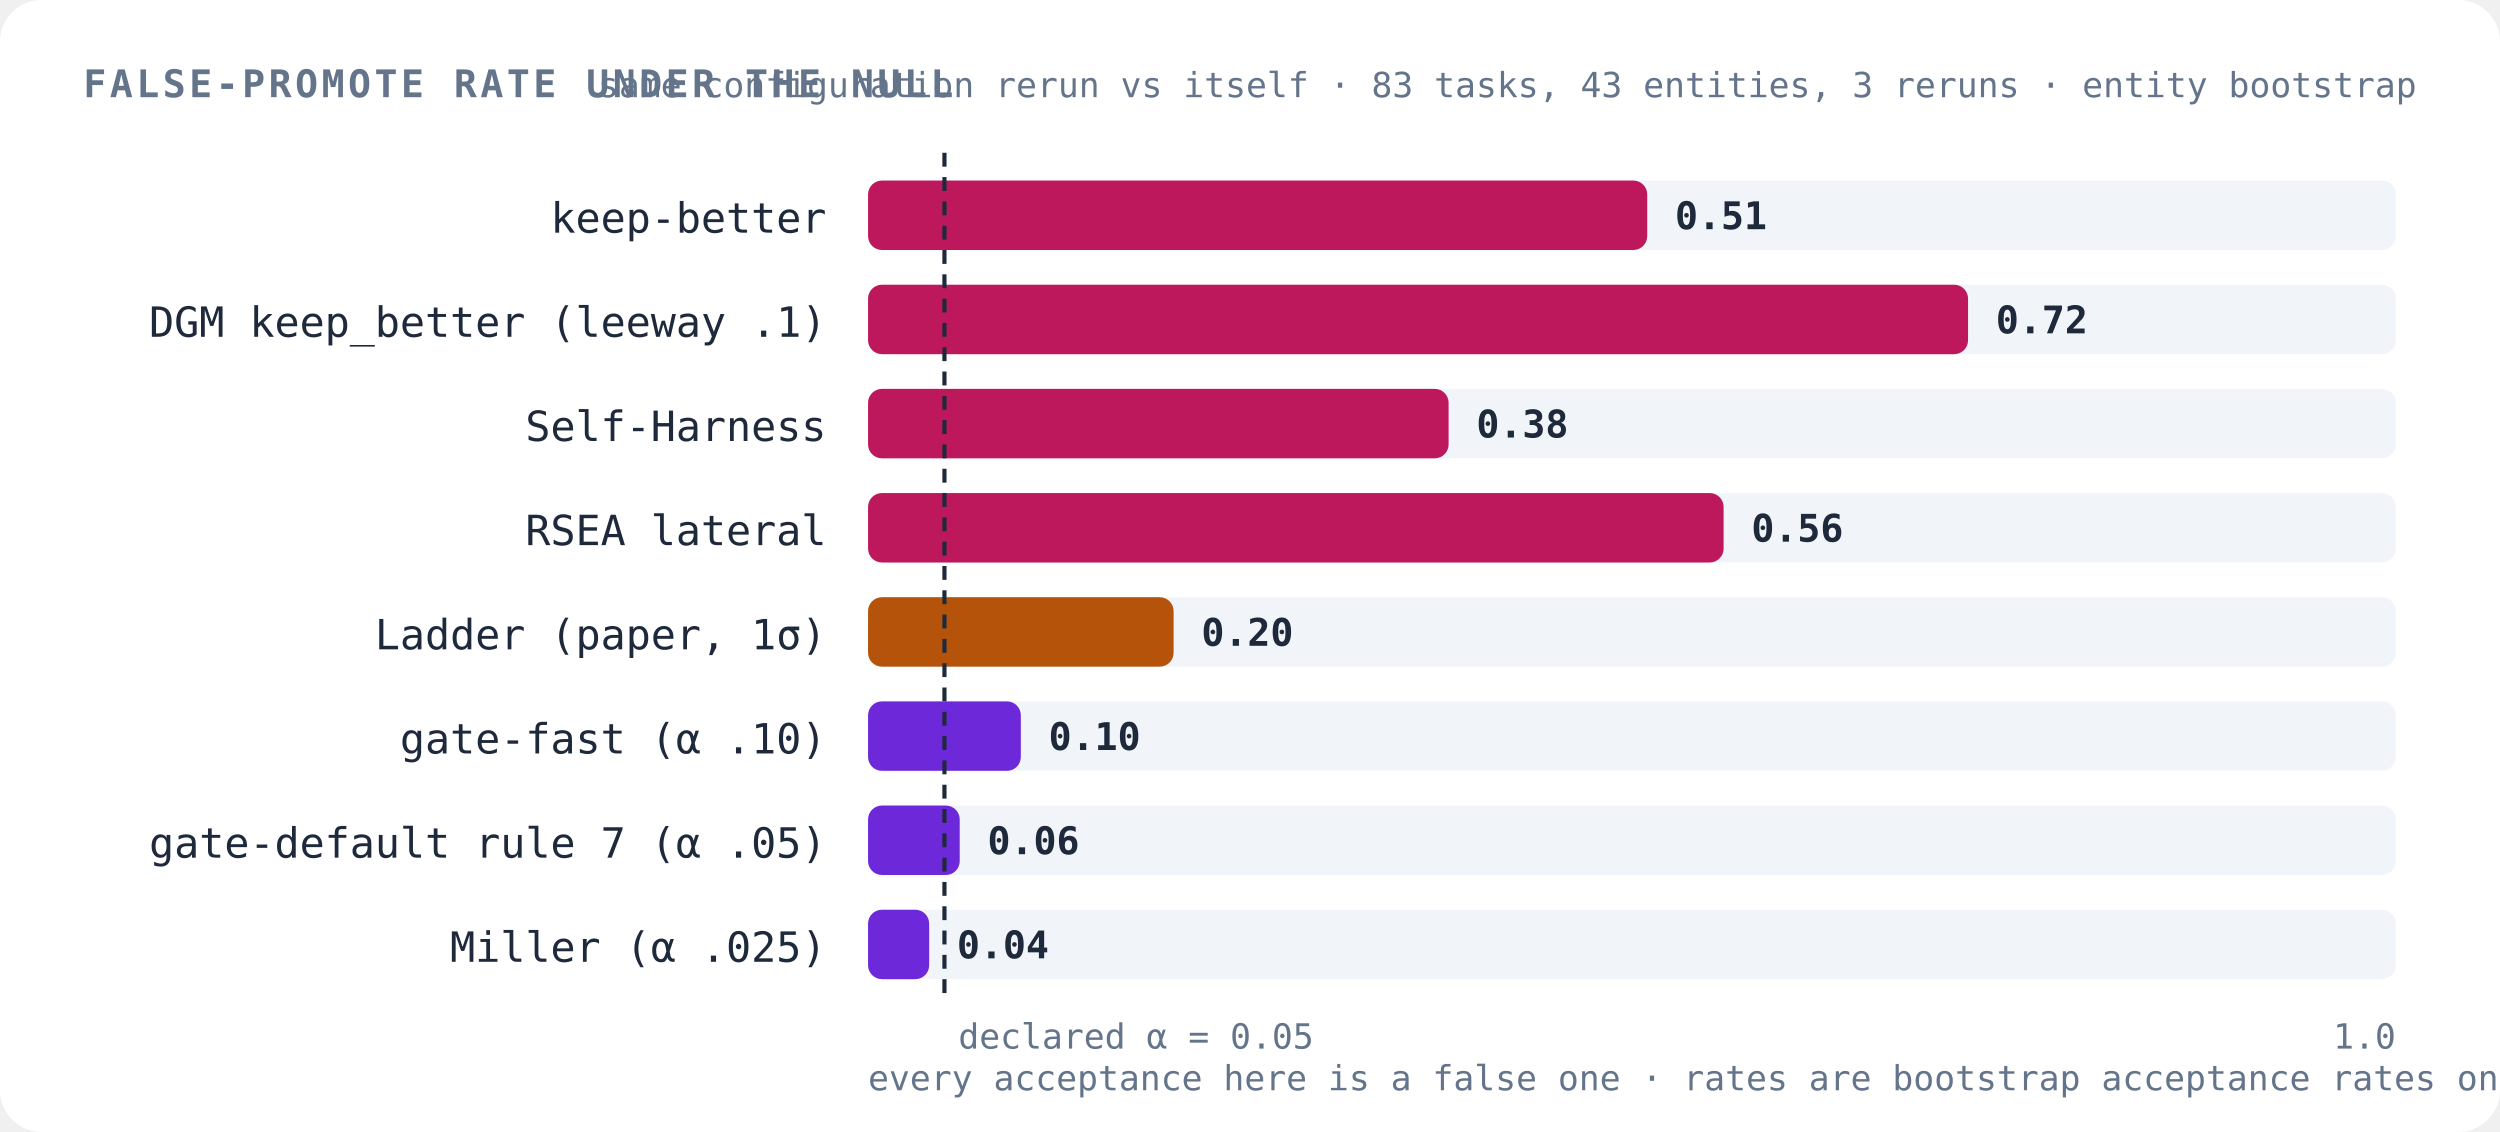
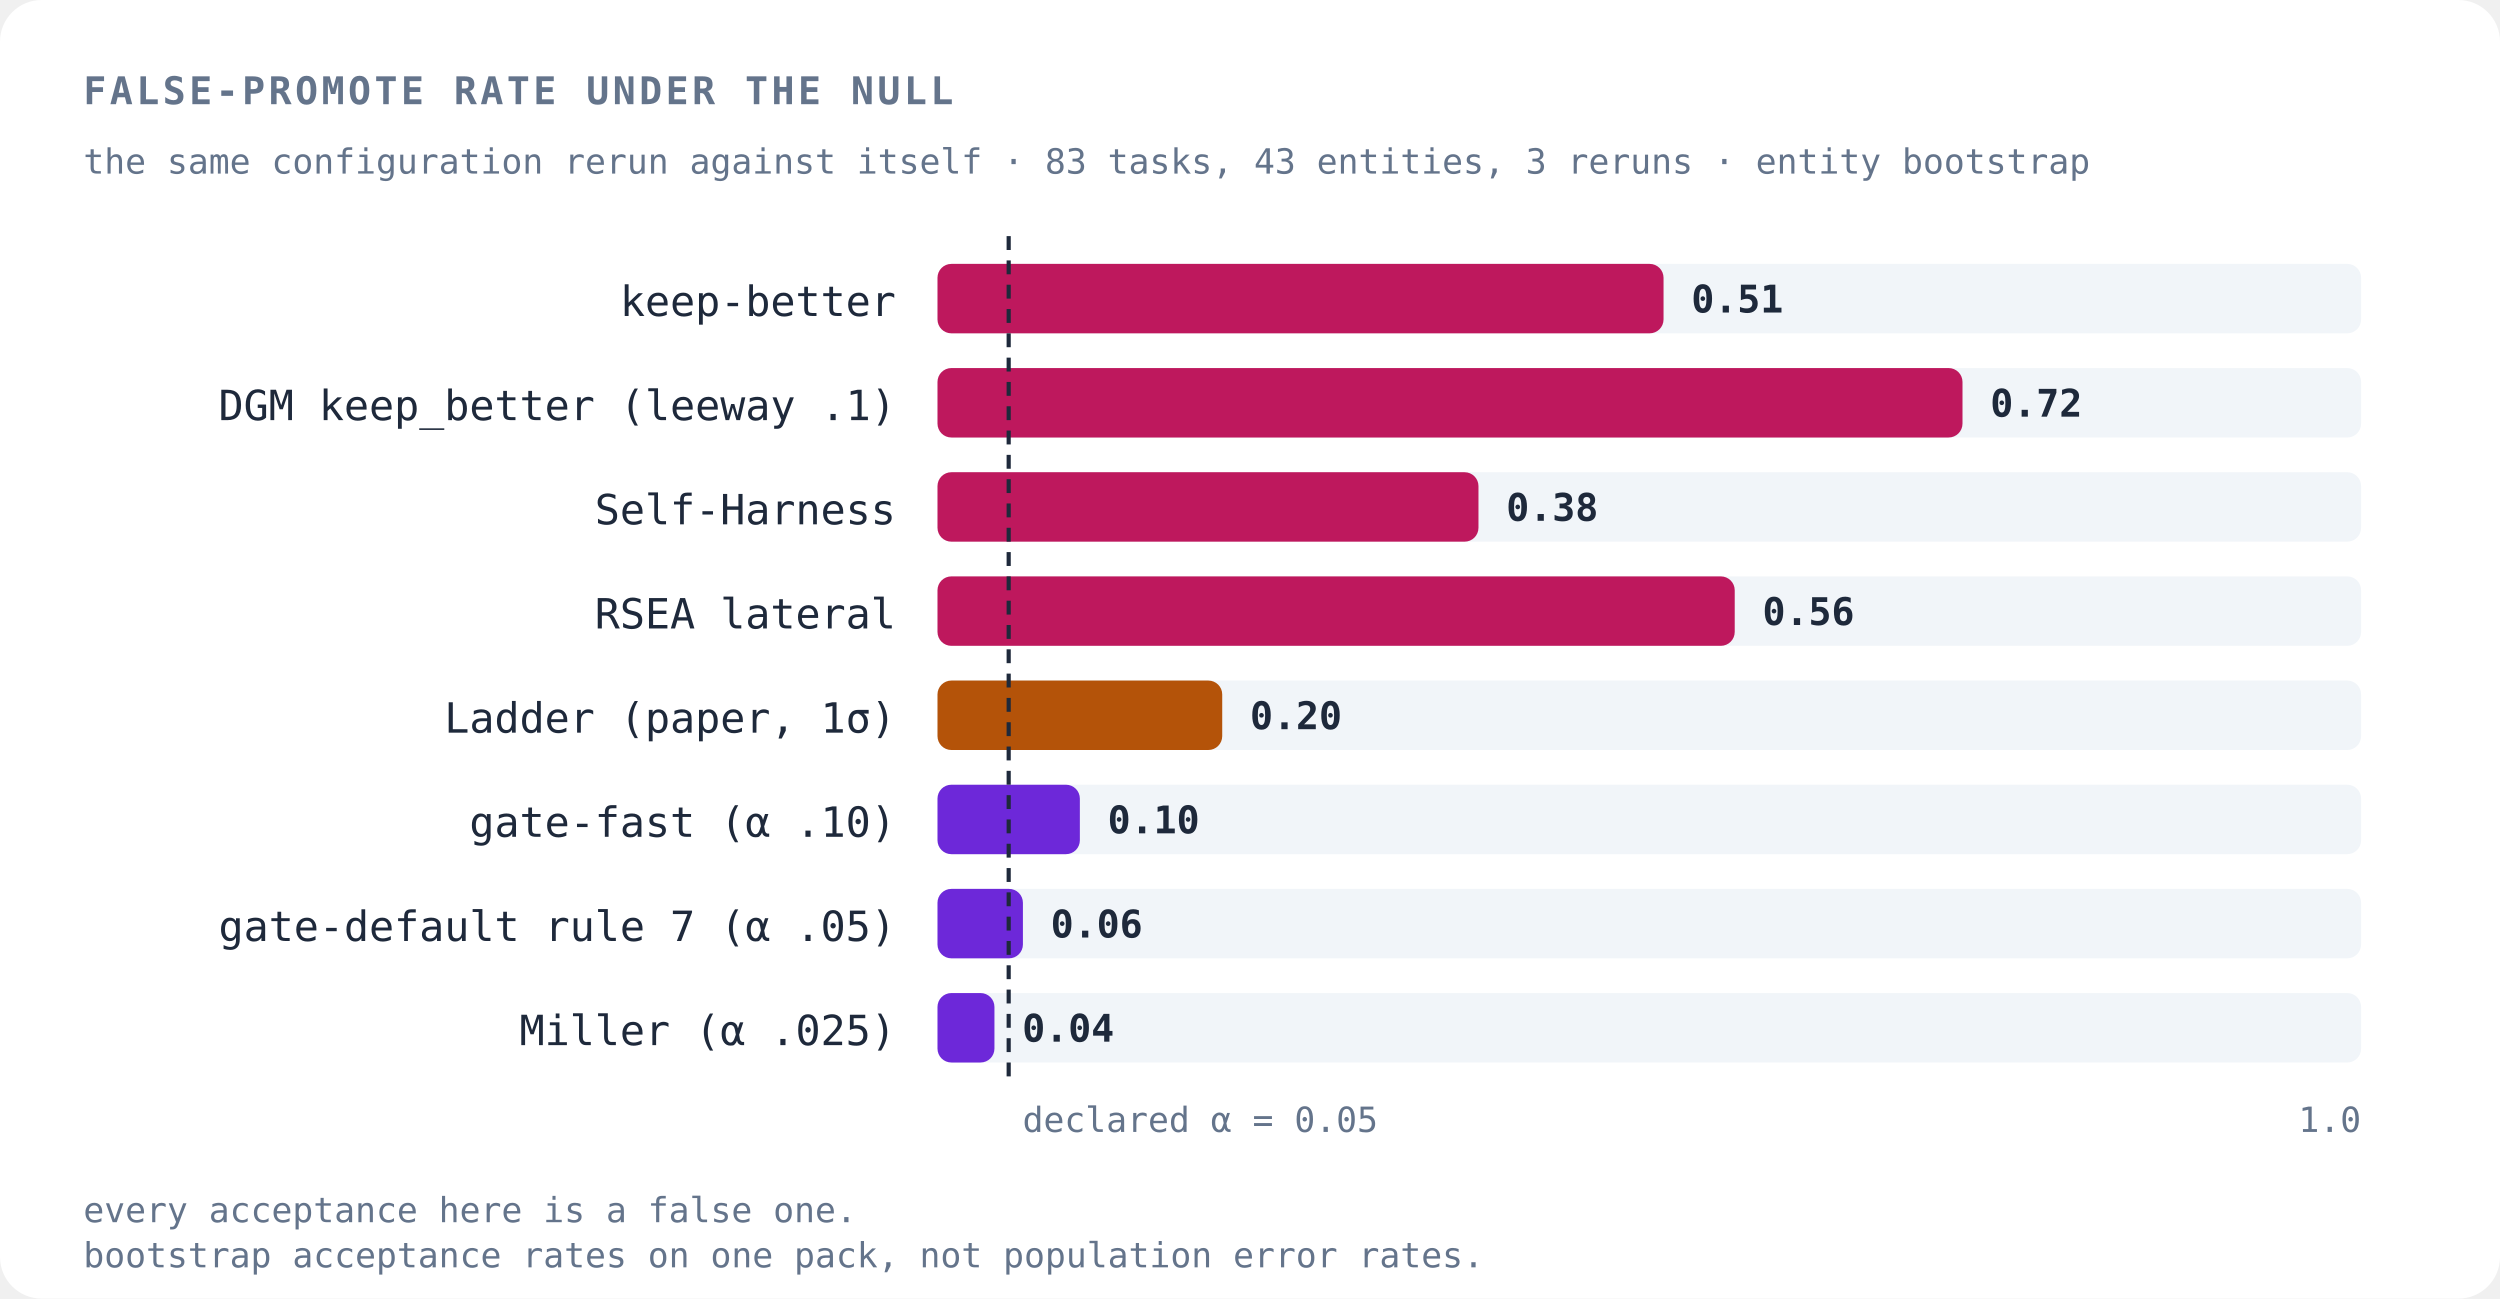
- <svg xmlns="http://www.w3.org/2000/svg" viewBox="0 0 720 326" font-family="ui-monospace, SFMono-Regular, Menlo, Consolas, monospace">
-   <rect width="720" height="326" fill="#ffffff" rx="12" />
-   <text x="24" y="28" font-size="11" font-weight="600" letter-spacing="1" fill="#64748b">FALSE-PROMOTE RATE UNDER THE NULL</text>
-   <text x="696" y="28" font-size="10" fill="#64748b" text-anchor="end">same configuration rerun vs itself · 83 tasks, 43 entities, 3 reruns · entity bootstrap</text>
-   <text x="238" y="67" font-size="12" fill="#1e293b" text-anchor="end">keep-better</text>
-   <rect x="250" y="52" width="440" height="20" rx="4" fill="#f1f5f9" />
-   <rect x="250" y="52" width="224.4" height="20" rx="4" fill="#be185d" />
-   <text x="482.4" y="66" font-size="11" font-weight="600" fill="#1e293b">0.51</text>
-   <text x="238" y="97" font-size="12" fill="#1e293b" text-anchor="end">DGM keep_better (leeway .1)</text>
-   <rect x="250" y="82" width="440" height="20" rx="4" fill="#f1f5f9" />
-   <rect x="250" y="82" width="316.8" height="20" rx="4" fill="#be185d" />
-   <text x="574.8" y="96" font-size="11" font-weight="600" fill="#1e293b">0.72</text>
-   <text x="238" y="127" font-size="12" fill="#1e293b" text-anchor="end">Self-Harness</text>
-   <rect x="250" y="112" width="440" height="20" rx="4" fill="#f1f5f9" />
-   <rect x="250" y="112" width="167.2" height="20" rx="4" fill="#be185d" />
-   <text x="425.2" y="126" font-size="11" font-weight="600" fill="#1e293b">0.38</text>
-   <text x="238" y="157" font-size="12" fill="#1e293b" text-anchor="end">RSEA lateral</text>
-   <rect x="250" y="142" width="440" height="20" rx="4" fill="#f1f5f9" />
-   <rect x="250" y="142" width="246.4" height="20" rx="4" fill="#be185d" />
-   <text x="504.4" y="156" font-size="11" font-weight="600" fill="#1e293b">0.56</text>
-   <text x="238" y="187" font-size="12" fill="#1e293b" text-anchor="end">Ladder (paper, 1σ)</text>
-   <rect x="250" y="172" width="440" height="20" rx="4" fill="#f1f5f9" />
-   <rect x="250" y="172" width="88.0" height="20" rx="4" fill="#b45309" />
-   <text x="346.0" y="186" font-size="11" font-weight="600" fill="#1e293b">0.20</text>
-   <text x="238" y="217" font-size="12" fill="#1e293b" text-anchor="end">gate-fast (α .10)</text>
-   <rect x="250" y="202" width="440" height="20" rx="4" fill="#f1f5f9" />
-   <rect x="250" y="202" width="44.0" height="20" rx="4" fill="#6d28d9" />
-   <text x="302.0" y="216" font-size="11" font-weight="600" fill="#1e293b">0.10</text>
-   <text x="238" y="247" font-size="12" fill="#1e293b" text-anchor="end">gate-default rule 7 (α .05)</text>
-   <rect x="250" y="232" width="440" height="20" rx="4" fill="#f1f5f9" />
-   <rect x="250" y="232" width="26.4" height="20" rx="4" fill="#6d28d9" />
-   <text x="284.4" y="246" font-size="11" font-weight="600" fill="#1e293b">0.06</text>
-   <text x="238" y="277" font-size="12" fill="#1e293b" text-anchor="end">Miller (α .025)</text>
-   <rect x="250" y="262" width="440" height="20" rx="4" fill="#f1f5f9" />
-   <rect x="250" y="262" width="17.6" height="20" rx="4" fill="#6d28d9" />
-   <text x="275.6" y="276" font-size="11" font-weight="600" fill="#1e293b">0.04</text>
-   <path d="M272.0 44 V286" stroke="#1e293b" stroke-width="1.2" stroke-dasharray="4 3" />
-   <text x="276.0" y="302" font-size="10" fill="#64748b">declared α = 0.05</text>
-   <text x="690" y="302" font-size="10" fill="#64748b" text-anchor="end">1.0</text>
-   <text x="250" y="314" font-size="10" fill="#64748b">every acceptance here is a false one · rates are bootstrap acceptance rates on one pack, not population error rates</text>
+ <svg xmlns="http://www.w3.org/2000/svg" viewBox="0 0 720 374" font-family="ui-monospace, SFMono-Regular, Menlo, Consolas, monospace">
+   <rect width="720" height="374" fill="#ffffff" rx="12" />
+   <text x="24" y="30" font-size="11" font-weight="600" letter-spacing="1" fill="#64748b">FALSE-PROMOTE RATE UNDER THE NULL</text>
+   <text x="24" y="50" font-size="10" fill="#64748b">the same configuration rerun against itself · 83 tasks, 43 entities, 3 reruns · entity bootstrap</text>
+   <text x="258" y="91" font-size="12" fill="#1e293b" text-anchor="end">keep-better</text>
+   <rect x="270" y="76" width="410" height="20" rx="4" fill="#f1f5f9" />
+   <rect x="270" y="76" width="209.1" height="20" rx="4" fill="#be185d" />
+   <text x="487.1" y="90" font-size="11" font-weight="600" fill="#1e293b">0.51</text>
+   <text x="258" y="121" font-size="12" fill="#1e293b" text-anchor="end">DGM keep_better (leeway .1)</text>
+   <rect x="270" y="106" width="410" height="20" rx="4" fill="#f1f5f9" />
+   <rect x="270" y="106" width="295.2" height="20" rx="4" fill="#be185d" />
+   <text x="573.2" y="120" font-size="11" font-weight="600" fill="#1e293b">0.72</text>
+   <text x="258" y="151" font-size="12" fill="#1e293b" text-anchor="end">Self-Harness</text>
+   <rect x="270" y="136" width="410" height="20" rx="4" fill="#f1f5f9" />
+   <rect x="270" y="136" width="155.8" height="20" rx="4" fill="#be185d" />
+   <text x="433.8" y="150" font-size="11" font-weight="600" fill="#1e293b">0.38</text>
+   <text x="258" y="181" font-size="12" fill="#1e293b" text-anchor="end">RSEA lateral</text>
+   <rect x="270" y="166" width="410" height="20" rx="4" fill="#f1f5f9" />
+   <rect x="270" y="166" width="229.6" height="20" rx="4" fill="#be185d" />
+   <text x="507.6" y="180" font-size="11" font-weight="600" fill="#1e293b">0.56</text>
+   <text x="258" y="211" font-size="12" fill="#1e293b" text-anchor="end">Ladder (paper, 1σ)</text>
+   <rect x="270" y="196" width="410" height="20" rx="4" fill="#f1f5f9" />
+   <rect x="270" y="196" width="82.0" height="20" rx="4" fill="#b45309" />
+   <text x="360.0" y="210" font-size="11" font-weight="600" fill="#1e293b">0.20</text>
+   <text x="258" y="241" font-size="12" fill="#1e293b" text-anchor="end">gate-fast (α .10)</text>
+   <rect x="270" y="226" width="410" height="20" rx="4" fill="#f1f5f9" />
+   <rect x="270" y="226" width="41.0" height="20" rx="4" fill="#6d28d9" />
+   <text x="319.0" y="240" font-size="11" font-weight="600" fill="#1e293b">0.10</text>
+   <text x="258" y="271" font-size="12" fill="#1e293b" text-anchor="end">gate-default rule 7 (α .05)</text>
+   <rect x="270" y="256" width="410" height="20" rx="4" fill="#f1f5f9" />
+   <rect x="270" y="256" width="24.6" height="20" rx="4" fill="#6d28d9" />
+   <text x="302.6" y="270" font-size="11" font-weight="600" fill="#1e293b">0.06</text>
+   <text x="258" y="301" font-size="12" fill="#1e293b" text-anchor="end">Miller (α .025)</text>
+   <rect x="270" y="286" width="410" height="20" rx="4" fill="#f1f5f9" />
+   <rect x="270" y="286" width="16.4" height="20" rx="4" fill="#6d28d9" />
+   <text x="294.4" y="300" font-size="11" font-weight="600" fill="#1e293b">0.04</text>
+   <path d="M290.5 68 V310" stroke="#1e293b" stroke-width="1.2" stroke-dasharray="4 3" />
+   <text x="294.5" y="326" font-size="10" fill="#64748b">declared α = 0.05</text>
+   <text x="680" y="326" font-size="10" fill="#64748b" text-anchor="end">1.0</text>
+   <text x="24" y="352" font-size="10" fill="#64748b">every acceptance here is a false one.</text>
+   <text x="24" y="365" font-size="10" fill="#64748b">bootstrap acceptance rates on one pack, not population error rates.</text>
</svg>
